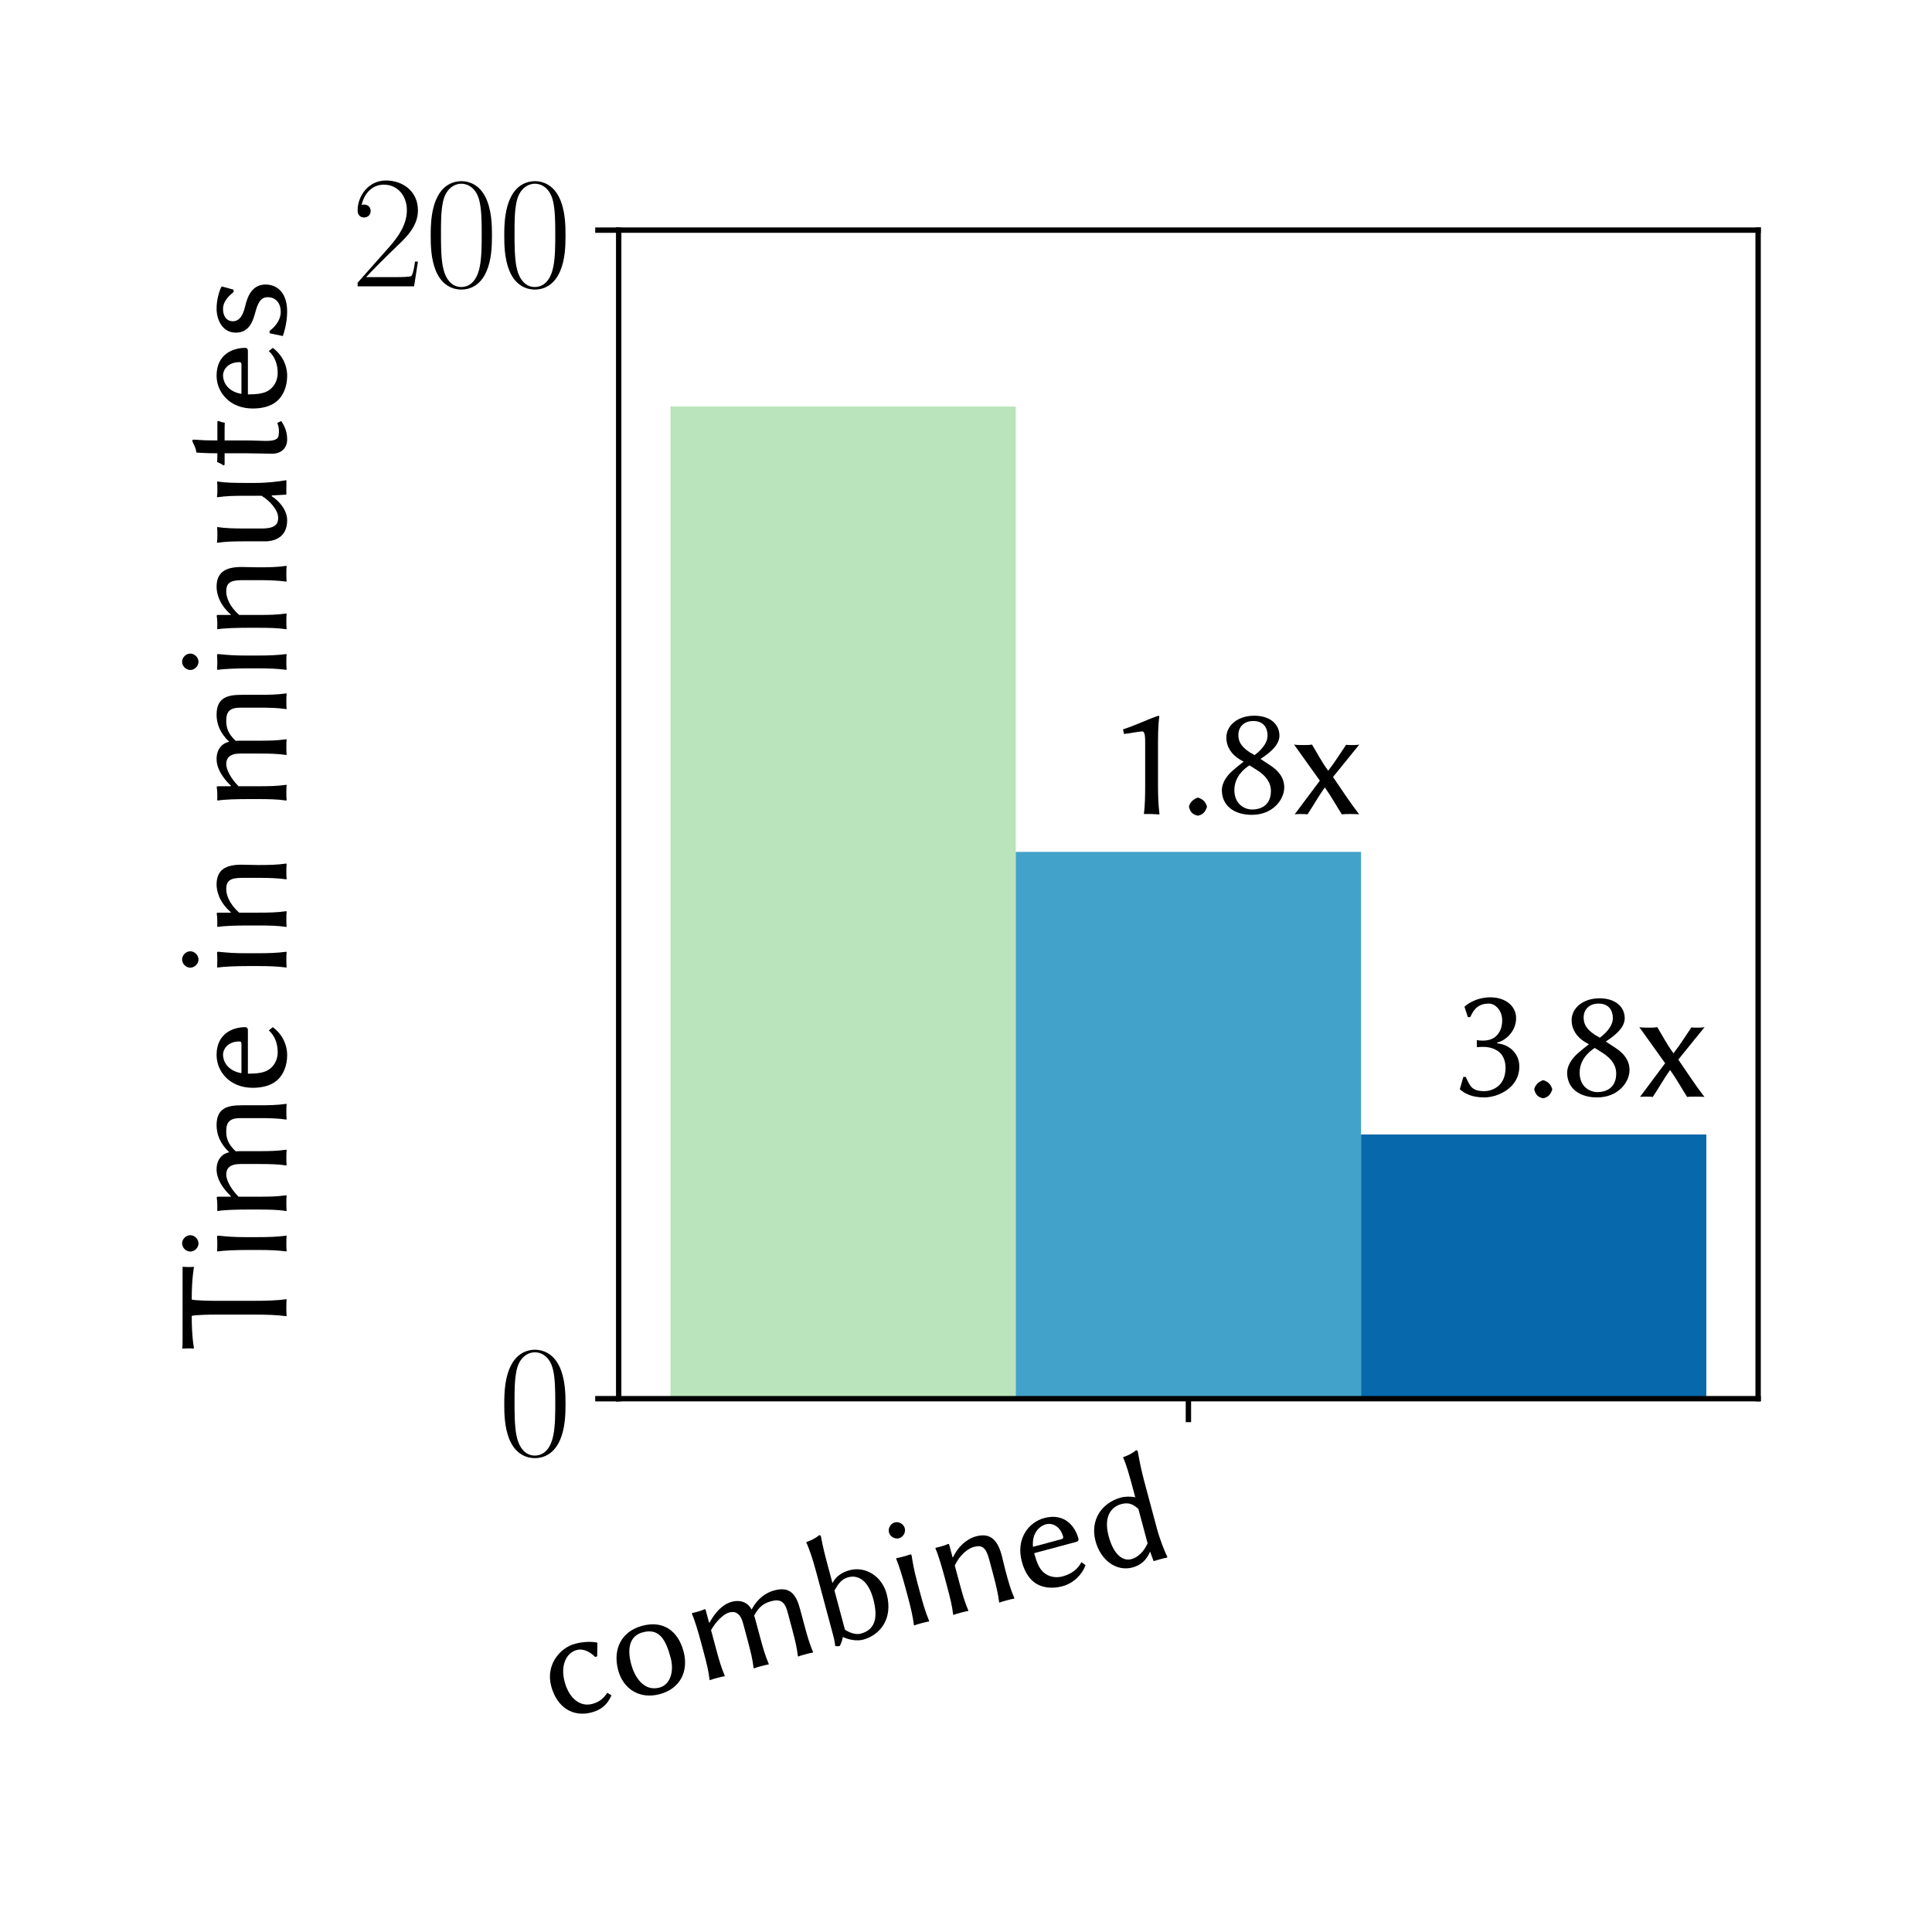
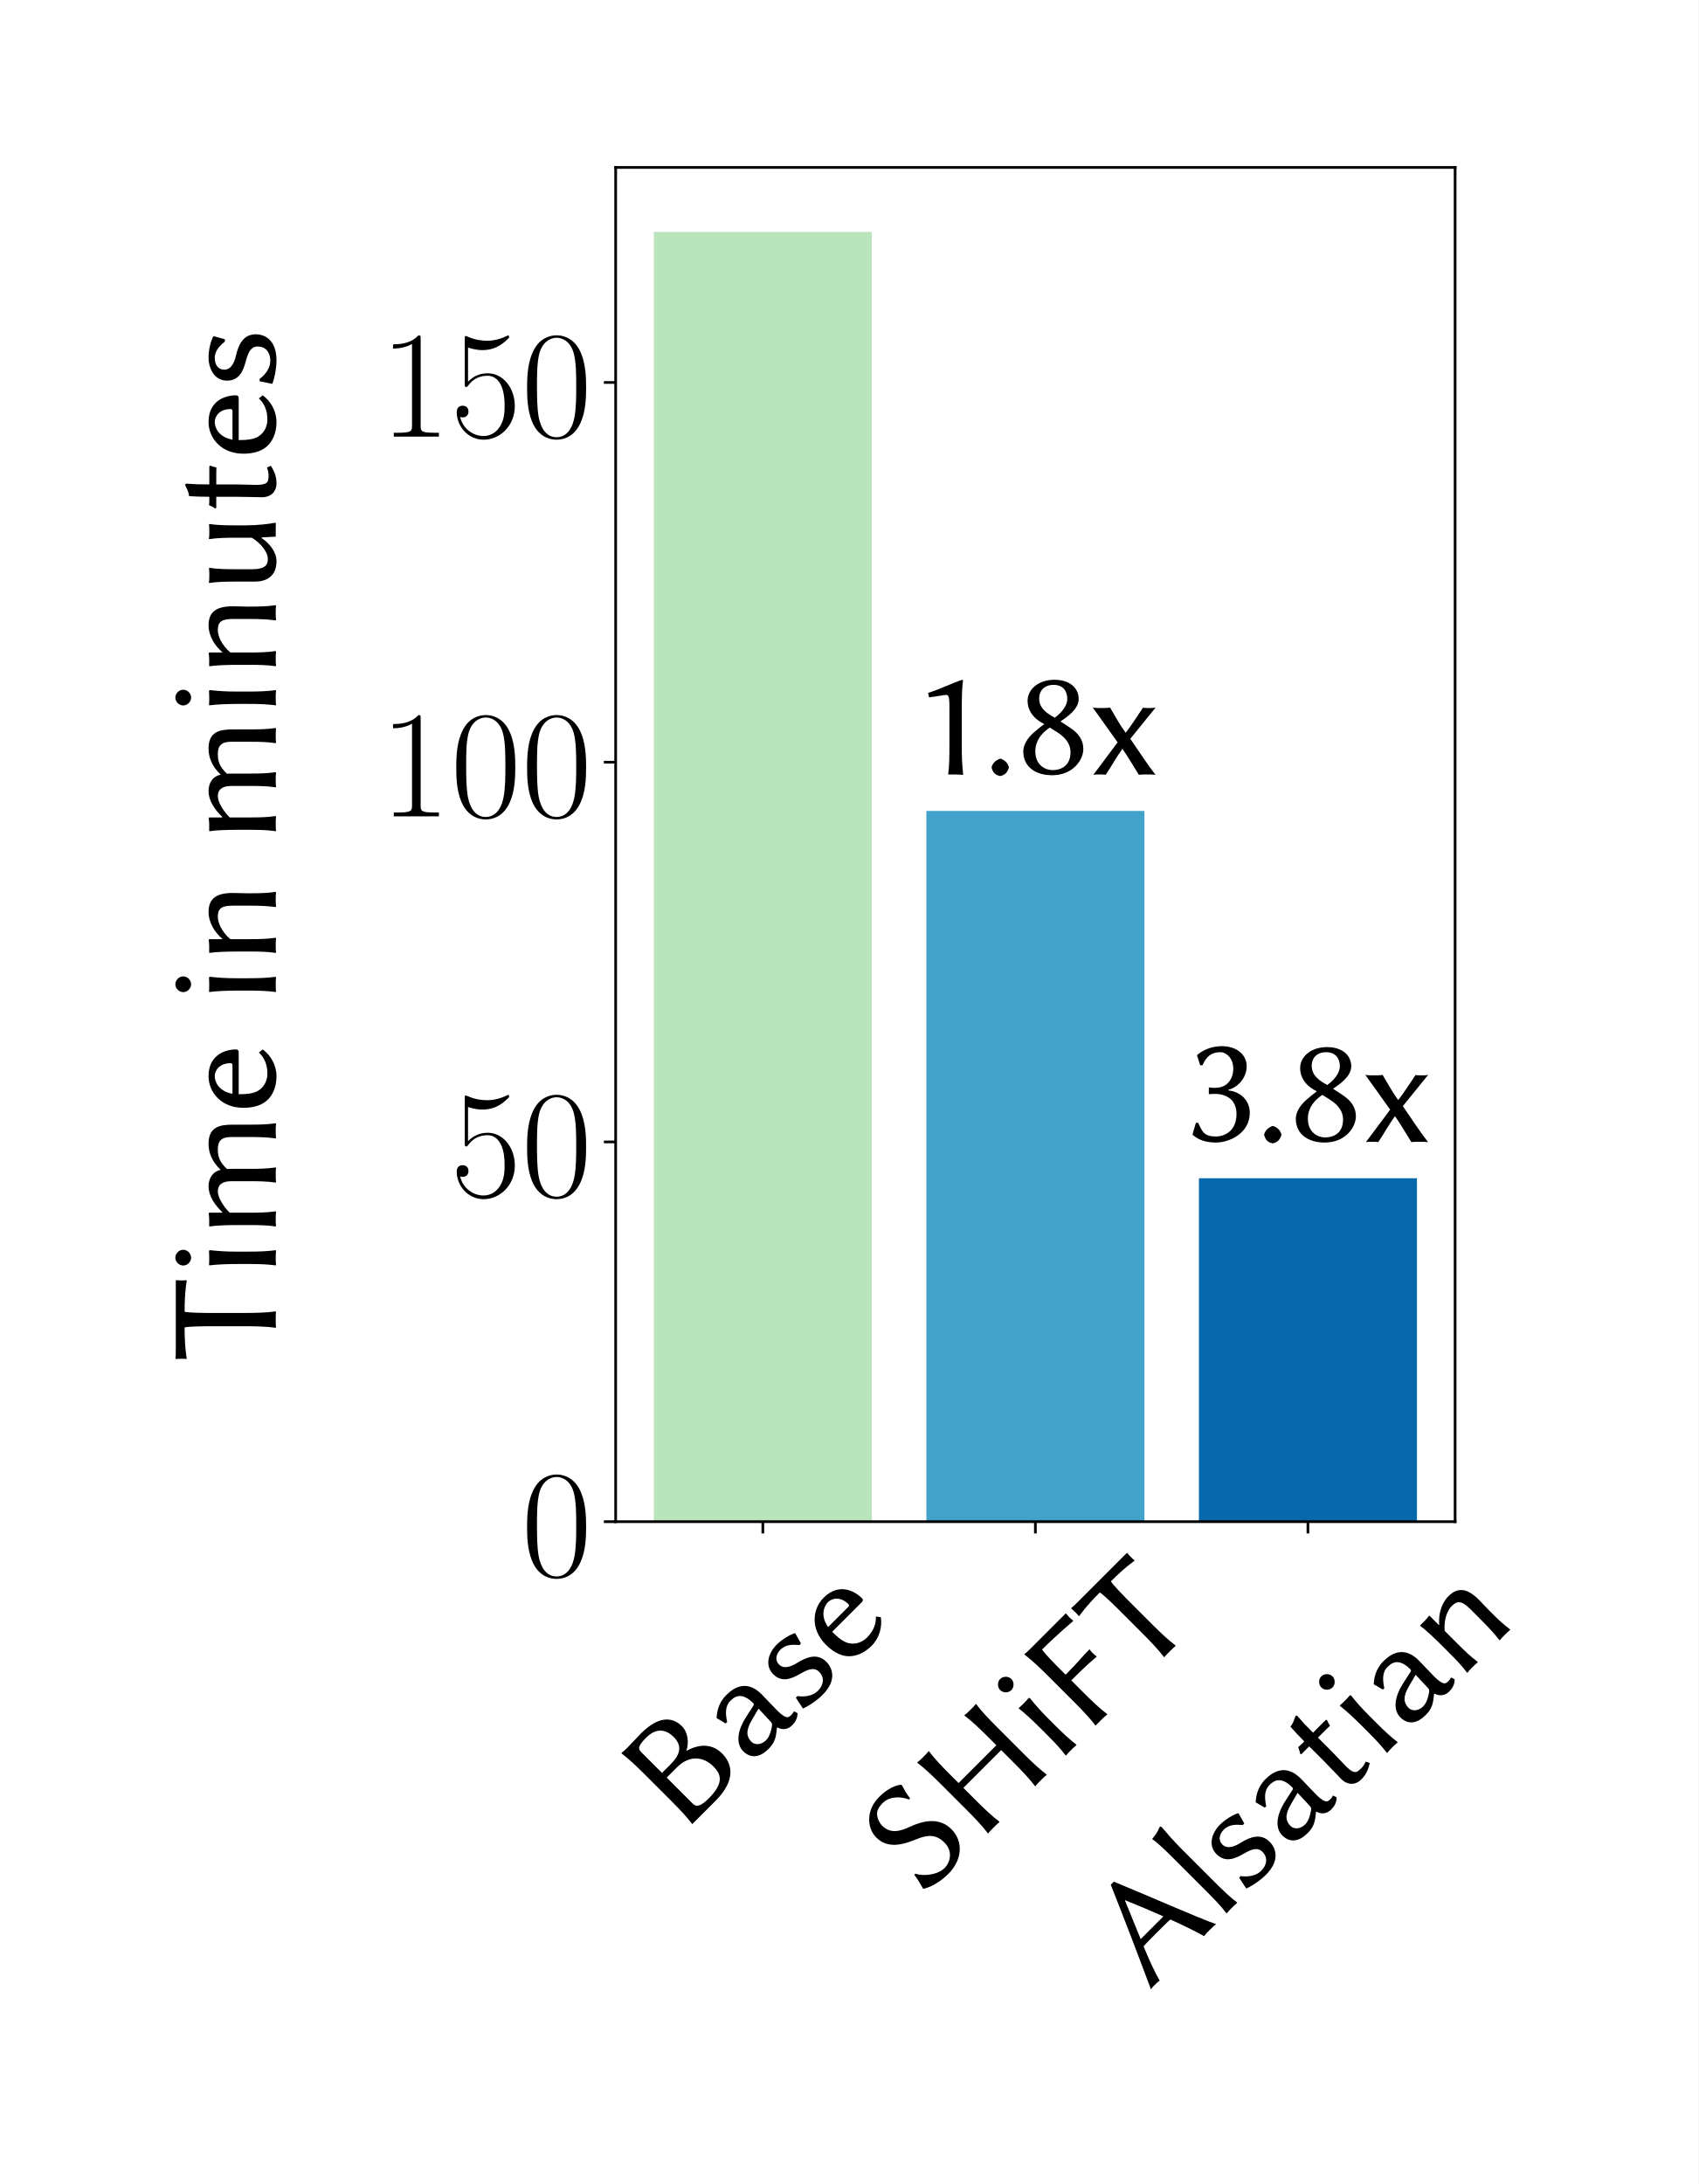
- <svg xmlns="http://www.w3.org/2000/svg" xmlns:xlink="http://www.w3.org/1999/xlink" width="288pt" height="288pt" viewBox="0 0 288 288" version="1.1">
+ <svg xmlns="http://www.w3.org/2000/svg" xmlns:xlink="http://www.w3.org/1999/xlink" width="504pt" height="648pt" viewBox="0 0 504 648" version="1.1">
  <defs>
    <style type="text/css">*{stroke-linejoin: round; stroke-linecap: butt}</style>
  </defs>
  <g id="figure_1">
    <g id="patch_1">
-       <path d="M 0 288  L 288 288  L 288 0  L 0 0  z " style="fill: #ffffff" />
+       <path d="M 0 648  L 504 648  L 504 0  L 0 0  z " style="fill: #ffffff" />
    </g>
    <g id="axes_1">
      <g id="patch_2">
-         <path d="M 92.227 208.5  L 262.08 208.5  L 262.08 34.304  L 92.227 34.304  z " style="fill: #ffffff" />
+         <path d="M 182.685 451.483  L 431.774 451.483  L 431.774 49.68  L 182.685 49.68  z " style="fill: #ffffff" />
      </g>
      <g id="patch_3">
-         <path d="M 99.948 208.5  L 151.418 208.5  L 151.418 60.59  L 99.948 60.59  z " clip-path="url(#pb427ff496a)" style="fill: #bae4bc" />
+         <path d="M 194.007 451.483  L 258.706 451.483  L 258.706 68.813  L 194.007 68.813  z " clip-path="url(#pe58b7d93e5)" style="fill: #bae4bc" />
      </g>
      <g id="patch_4">
-         <path d="M 151.418 208.5  L 202.889 208.5  L 202.889 126.989  L 151.418 126.989  z " clip-path="url(#pb427ff496a)" style="fill: #43a2ca" />
+         <path d="M 274.88 451.483  L 339.579 451.483  L 339.579 240.6  L 274.88 240.6  z " clip-path="url(#pe58b7d93e5)" style="fill: #43a2ca" />
      </g>
      <g id="patch_5">
-         <path d="M 202.889 208.5  L 254.359 208.5  L 254.359 169.114  L 202.889 169.114  z " clip-path="url(#pb427ff496a)" style="fill: #0868ac" />
+         <path d="M 355.753 451.483  L 420.452 451.483  L 420.452 349.584  L 355.753 349.584  z " clip-path="url(#pe58b7d93e5)" style="fill: #0868ac" />
      </g>
      <g id="matplotlib.axis_1">
        <g id="xtick_1">
          <g id="line2d_1">
            <defs>
-               <path id="me76cf6a8a3" d="M 0 0  L 0 3.5  " style="stroke: #000000; stroke-width: 0.8" />
+               <path id="mbf505b1ede" d="M 0 0  L 0 3.5  " style="stroke: #000000; stroke-width: 0.8" />
            </defs>
            <g>
-               <use xlink:href="#me76cf6a8a3" x="177.154" y="208.5" style="stroke: #000000; stroke-width: 0.8" />
+               <use xlink:href="#mbf505b1ede" x="226.357" y="451.483" style="stroke: #000000; stroke-width: 0.8" />
            </g>
          </g>
          <g id="text_1">
-             <g transform="translate(82.64091 256.6294) rotate(-15) scale(0.24 -0.24)">
-               <defs>
-                 <path id="LinBiolinumT-63" d="M 1600 2527  C 1850 2527 2074 2352 2240 2066  L 2323 2073  L 2470 2585  L 2458 2604  C 2259 2707 1926 2784 1606 2784  C 941 2784 243 2250 243 1398  C 243 526 749 -32 1530 -32  C 1914 -32 2214 95 2470 420  L 2349 551  L 2323 551  C 2080 339 1875 289 1638 289  C 1171 289 806 700 806 1429  C 806 2116 1178 2527 1600 2527  z " transform="scale(0.015625)" />
-                 <path id="LinBiolinumT-6f" d="M 243 1316  C 243 563 749 -32 1600 -32  C 2445 -32 2957 551 2957 1373  C 2957 2226 2490 2784 1626 2784  C 787 2784 243 2207 243 1316  z M 1581 2527  C 2259 2527 2394 2015 2394 1260  C 2394 668 2086 224 1658 224  C 979 224 806 942 806 1423  C 806 1966 979 2527 1581 2527  z " transform="scale(0.015625)" />
-                 <path id="LinBiolinumT-6d" d="M 1037 2231  L 1037 2717  C 1037 2765 1030 2778 998 2778  C 858 2752 627 2752 480 2759  L 467 2739  C 512 2466 525 1981 525 1503  L 525 1152  C 525 675 518 350 467 6  L 480 -13  C 557 0 704 0 781 0  C 858 0 1005 0 1082 -13  L 1094 6  C 1043 366 1037 662 1037 1142  L 1037 1907  C 1338 2209 1696 2399 1920 2399  C 2163 2399 2342 2260 2342 1837  L 2342 1142  C 2342 668 2336 347 2285 6  L 2298 -13  C 2374 0 2522 0 2598 0  C 2675 0 2822 0 2899 -13  L 2912 6  C 2861 366 2854 662 2854 1142  L 2854 1780  C 2854 1868 2854 1944 2848 2020  C 3155 2355 3411 2399 3661 2399  C 4006 2399 4173 2260 4173 1837  L 4173 1142  C 4173 668 4166 347 4115 6  L 4128 -13  C 4205 0 4352 0 4429 0  C 4506 0 4653 0 4730 -13  L 4742 6  C 4691 367 4685 664 4685 1144  L 4685 1778  C 4685 2341 4582 2784 3891 2784  C 3546 2784 3174 2662 2810 2279  C 2752 2586 2490 2784 2131 2784  C 1734 2784 1357 2529 1056 2210  L 1037 2231  z " transform="scale(0.015625)" />
-                 <path id="LinBiolinumT-62" d="M 1037 542  L 1037 2159  C 1286 2408 1446 2527 1709 2527  C 2099 2527 2445 2215 2445 1435  C 2445 661 2208 224 1600 224  C 1402 224 1165 386 1037 542  z M 1037 3176  C 1037 3650 1043 3989 1075 4381  C 1075 4425 1056 4445 1018 4445  C 858 4381 723 4336 461 4316  L 448 4297  C 499 4025 525 3558 525 3077  L 525 493  C 525 247 518 158 493 19  C 531 -19 608 -32 672 -32  C 742 45 819 153 883 280  C 1069 121 1363 -32 1638 -32  C 2291 -32 3014 420 3014 1486  C 3014 2250 2458 2784 1837 2784  C 1530 2784 1254 2701 1037 2465  L 1037 3176  z " transform="scale(0.015625)" />
+             <g transform="translate(202.3645 544.2679) rotate(-45) scale(0.46 -0.46)">
+               <defs>
+                 <path id="LinBiolinumT-42" d="M 1216 3590  C 1216 3801 1280 3884 1798 3884  C 2157 3884 2611 3743 2611 3091  C 2611 2548 2246 2387 1715 2387  L 1216 2387  L 1216 3590  z M 1216 2112  L 1811 2112  C 2560 2112 2912 1644 2912 1069  C 2912 628 2758 270 1837 270  C 1389 270 1216 366 1216 576  L 1216 2112  z M 941 4141  C 723 4141 614 4160 614 4160  L 602 4141  C 653 3775 666 3338 666 2857  L 666 1284  C 666 803 653 346 602 0  L 608 0  C 608 0 717 0 941 0  C 1338 0 1389 0 1958 0  C 3232 0 3546 645 3546 1193  C 3546 1806 3130 2158 2573 2317  C 2899 2477 3168 2816 3168 3168  C 3168 3597 2944 4160 1754 4160  C 1530 4160 1261 4141 941 4141  z " transform="scale(0.015625)" />
+                 <path id="LinBiolinumT-61" d="M 1984 1442  L 1958 700  C 1958 619 1920 576 1869 538  C 1690 407 1472 295 1280 295  C 992 295 806 482 806 675  C 806 956 941 1168 1440 1299  L 1984 1442  z M 1984 339  C 2061 90 2246 -32 2483 -32  C 2643 -32 2842 6 2995 167  L 2944 326  C 2874 301 2822 295 2771 295  C 2707 295 2624 301 2586 339  C 2522 395 2477 551 2477 826  C 2477 1008 2496 1702 2496 1771  C 2496 2614 1926 2784 1440 2784  C 954 2784 659 2547 499 2414  L 480 2389  L 589 1971  L 672 1965  C 851 2245 1069 2495 1376 2495  C 1606 2495 1990 2464 1990 1760  C 1990 1716 1965 1692 1946 1685  L 1350 1554  C 698 1409 288 1071 288 645  C 288 181 614 -32 1088 -32  C 1440 -32 1619 51 1958 339  L 1984 339  z " transform="scale(0.015625)" />
+                 <path id="LinBiolinumT-73" d="M 320 668  L 211 141  C 576 13 934 -32 1178 -32  C 2061 -32 2266 481 2266 826  C 2266 1338 1850 1539 1395 1645  C 1152 1701 800 1820 800 2133  C 800 2389 1011 2527 1286 2527  C 1619 2527 1824 2271 1971 2103  L 2061 2109  L 2189 2572  L 2176 2591  C 1990 2687 1638 2784 1312 2784  C 838 2784 346 2539 346 2020  C 346 1520 730 1357 1114 1250  C 1485 1151 1760 1050 1760 744  C 1760 412 1510 224 1171 224  C 864 224 595 428 416 668  L 320 668  z " transform="scale(0.015625)" />
+                 <path id="LinBiolinumT-65" d="M 800 1792  C 909 2399 1331 2527 1530 2527  C 1786 2527 2067 2311 2067 1874  C 2067 1821 2042 1792 1978 1792  L 800 1792  z M 2509 700  C 2285 456 1984 346 1632 346  C 1414 346 1114 431 934 715  C 819 895 781 1160 781 1535  L 2522 1535  C 2592 1535 2637 1572 2637 1638  C 2637 2147 2374 2784 1530 2784  C 870 2784 218 2263 218 1341  C 218 984 294 633 506 382  C 723 124 1094 -32 1523 -32  C 1984 -32 2394 205 2637 540  L 2509 700  z " transform="scale(0.015625)" />
+               </defs>
+               <use xlink:href="#LinBiolinumT-42" transform="scale(0.996264)" />
+               <use xlink:href="#LinBiolinumT-61" transform="translate(61.36987 0) scale(0.996264)" />
+               <use xlink:href="#LinBiolinumT-73" transform="translate(109.2902 0) scale(0.996264)" />
+               <use xlink:href="#LinBiolinumT-65" transform="translate(148.7422 0) scale(0.996264)" />
+             </g>
+           </g>
+         </g>
+         <g id="xtick_2">
+           <g id="line2d_2">
+             <g>
+               <use xlink:href="#mbf505b1ede" x="307.229" y="451.483" style="stroke: #000000; stroke-width: 0.8" />
+             </g>
+           </g>
+           <g id="text_2">
+             <g transform="translate(273.6778 563.387) rotate(-45) scale(0.46 -0.46)">
+               <defs>
+                 <path id="LinBiolinumT-53" d="M 1549 250  C 1190 250 730 564 531 942  L 467 935  C 442 704 371 468 320 276  L 333 256  C 333 256 749 -32 1498 -32  C 2285 -32 2893 449 2893 1192  C 2893 1936 2266 2282 1747 2475  C 1421 2596 966 2782 966 3314  C 966 3545 1094 3801 1261 3891  C 1370 3949 1504 3968 1651 3968  C 2003 3968 2349 3692 2522 3295  L 2586 3301  C 2611 3532 2675 3750 2733 3942  L 2720 3962  C 2720 3962 2451 4250 1702 4250  C 1530 4250 1338 4218 1152 4141  C 774 3981 448 3609 448 3142  C 448 2468 1018 2154 1549 1929  C 1965 1756 2298 1545 2298 1000  C 2298 519 1926 250 1549 250  z " transform="scale(0.015625)" />
+                 <path id="LinBiolinumT-48" d="M 3430 2844  L 3430 2330  L 1216 2330  L 1216 2844  C 1216 3325 1229 3788 1280 4128  L 1274 4141  C 1197 4128 1018 4128 941 4128  C 864 4128 691 4128 614 4147  L 602 4128  C 653 3763 666 3329 666 2850  L 666 1284  C 666 805 653 351 602 6  L 608 -13  C 685 0 864 0 941 0  C 1018 0 1190 0 1267 -13  L 1280 6  C 1229 369 1216 801 1216 1278  L 1216 2048  L 3430 2048  L 3430 1278  C 3430 801 3418 349 3366 6  L 3373 -13  C 3450 0 3629 0 3706 0  C 3782 0 3955 0 4032 -13  L 4045 6  C 3994 371 3981 805 3981 1284  L 3981 2850  C 3981 3329 3994 3789 4045 4128  L 4038 4141  C 3962 4128 3782 4128 3706 4128  C 3629 4128 3456 4128 3379 4147  L 3366 4128  C 3418 3762 3430 3325 3430 2844  z " transform="scale(0.015625)" />
                <path id="LinBiolinumT-69" d="M 512 3833  C 512 3660 666 3506 838 3506  C 1011 3506 1165 3660 1165 3833  C 1165 4006 1011 4160 838 4160  C 666 4160 512 4006 512 3833  z M 576 1506  L 576 1155  C 576 676 563 351 518 6  L 531 -13  C 608 0 755 0 832 0  C 909 0 1056 0 1133 -13  L 1146 6  C 1101 370 1088 670 1088 1155  L 1088 1609  C 1088 2088 1107 2318 1146 2707  C 1146 2759 1139 2765 1088 2765  C 941 2752 666 2752 531 2765  L 518 2745  C 557 2471 576 1985 576 1506  z " transform="scale(0.015625)" />
+                 <path id="LinBiolinumT-46" d="M 2605 4160  L 941 4160  C 723 4160 614 4179 614 4179  L 602 4160  C 653 3792 666 3354 666 2870  L 666 1290  C 666 806 653 348 602 0  L 608 0  C 608 0 717 0 941 0  C 1158 0 1267 -19 1267 -19  L 1280 0  C 1229 366 1216 802 1216 1284  L 1216 2034  C 1523 2034 2202 2034 2643 1983  L 2662 2002  C 2650 2060 2643 2150 2643 2207  C 2643 2265 2650 2355 2662 2413  L 2643 2413  C 2266 2413 1971 2368 1216 2368  L 1216 2869  C 1216 2978 1222 3641 1267 3795  C 2125 3795 3008 3718 3008 3718  L 3021 3743  C 3014 3795 3008 3879 3008 3938  C 3008 3990 3014 4068 3021 4160  L 3008 4160  C 2906 4160 2758 4160 2605 4160  z " transform="scale(0.015625)" />
+                 <path id="LinBiolinumT-54" d="M 1453 2854  L 1453 1286  C 1453 806 1440 351 1389 6  L 1402 -13  C 1478 0 1651 0 1728 0  C 1805 0 1978 0 2054 -13  L 2067 6  C 2016 371 2003 806 2003 1286  L 2003 2854  C 2003 2963 2010 3622 2054 3776  C 2912 3776 3347 3686 3347 3686  L 3360 3712  C 3347 3809 3347 3958 3360 4141  L 3347 4141  C 3245 4141 3098 4141 2963 4141  L 493 4141  C 358 4141 211 4141 109 4154  L 96 4135  C 109 3955 109 3808 96 3712  L 109 3686  C 109 3686 544 3776 1402 3776  C 1446 3622 1453 2963 1453 2854  z " transform="scale(0.015625)" />
+               </defs>
+               <use xlink:href="#LinBiolinumT-53" transform="scale(0.996264)" />
+               <use xlink:href="#LinBiolinumT-48" transform="translate(50.4109 0) scale(0.996264)" />
+               <use xlink:href="#LinBiolinumT-69" transform="translate(122.7396 0) scale(0.996264)" />
+               <use xlink:href="#LinBiolinumT-46" transform="translate(148.6425 0) scale(0.996264)" />
+               <use xlink:href="#LinBiolinumT-54" transform="translate(198.8542 0) scale(0.996264)" />
+             </g>
+           </g>
+         </g>
+         <g id="xtick_3">
+           <g id="line2d_3">
+             <g>
+               <use xlink:href="#mbf505b1ede" x="388.102" y="451.483" style="stroke: #000000; stroke-width: 0.8" />
+             </g>
+           </g>
+           <g id="text_3">
+             <g transform="translate(340.908 590.6723) rotate(-45) scale(0.46 -0.46)">
+               <defs>
+                 <path id="LinBiolinumT-41" d="M 2605 1754  C 2394 1754 2131 1754 1939 1754  C 1754 1754 1414 1754 1274 1754  L 1946 3349  L 1958 3349  C 2221 2733 2432 2202 2605 1754  z M 1146 1459  C 1306 1472 1754 1472 1971 1472  C 2214 1472 2566 1472 2720 1459  C 3034 621 3181 122 3219 -19  C 3328 0 3430 0 3539 0  C 3648 0 3814 0 3923 -19  C 3603 630 2758 2819 2170 4224  L 1990 4224  C 1376 2799 749 1399 102 -19  C 179 0 256 0 326 0  C 397 0 538 0 614 -19  C 717 371 915 902 1146 1459  z " transform="scale(0.015625)" />
+                 <path id="LinBiolinumT-6c" d="M 576 1289  C 576 814 570 352 518 6  L 531 -13  C 608 0 755 0 832 0  C 909 0 1056 0 1133 -13  L 1146 6  C 1094 372 1088 808 1088 1289  L 1088 3213  C 1088 3694 1114 4015 1146 4419  C 1146 4463 1126 4483 1088 4483  C 928 4419 794 4374 531 4354  L 518 4335  C 570 4059 576 3585 576 3097  L 576 1289  z " transform="scale(0.015625)" />
+                 <path id="LinBiolinumT-74" d="M 608 2752  C 480 2752 339 2752 262 2765  C 218 2663 186 2599 122 2502  L 154 2464  C 262 2464 461 2464 608 2464  L 608 1599  C 608 1219 589 764 589 575  C 589 164 858 -32 1152 -32  C 1421 -32 1626 31 1894 203  L 1818 361  C 1619 285 1472 285 1312 310  C 1158 335 1101 487 1101 828  C 1101 1018 1120 1289 1120 1668  L 1120 2464  L 1363 2464  C 1517 2464 1741 2464 1824 2458  C 1843 2561 1862 2624 1901 2720  L 1869 2752  C 1754 2752 1568 2752 1421 2752  L 1120 2752  C 1120 3233 1126 3317 1152 3689  C 1152 3734 1133 3753 1094 3753  C 934 3689 858 3618 646 3593  L 634 3573  C 621 3349 608 3124 608 2752  z " transform="scale(0.015625)" />
                <path id="LinBiolinumT-6e" d="M 2944 1144  C 2944 1348 2957 1581 2957 1784  C 2957 2442 2739 2784 2163 2784  C 1920 2784 1466 2688 1056 2210  L 1043 2231  L 1043 2717  C 1043 2765 1037 2778 1005 2778  C 864 2752 634 2752 486 2759  L 474 2739  C 518 2466 531 1981 531 1503  L 531 1152  C 531 675 525 350 474 6  L 486 -13  C 563 0 710 0 787 0  C 864 0 1011 0 1088 -13  L 1101 6  C 1050 366 1043 662 1043 1142  L 1043 1881  C 1370 2260 1741 2399 1971 2399  C 2298 2399 2432 2273 2432 1761  L 2432 1142  C 2432 668 2419 347 2374 6  L 2387 -13  C 2464 0 2611 0 2688 0  C 2765 0 2912 0 2989 -13  L 3002 6  C 2950 367 2944 664 2944 1144  z " transform="scale(0.015625)" />
-                 <path id="LinBiolinumT-65" d="M 800 1792  C 909 2399 1331 2527 1530 2527  C 1786 2527 2067 2311 2067 1874  C 2067 1821 2042 1792 1978 1792  L 800 1792  z M 2509 700  C 2285 456 1984 346 1632 346  C 1414 346 1114 431 934 715  C 819 895 781 1160 781 1535  L 2522 1535  C 2592 1535 2637 1572 2637 1638  C 2637 2147 2374 2784 1530 2784  C 870 2784 218 2263 218 1341  C 218 984 294 633 506 382  C 723 124 1094 -32 1523 -32  C 1984 -32 2394 205 2637 540  L 2509 700  z " transform="scale(0.015625)" />
-                 <path id="LinBiolinumT-64" d="M 2310 744  C 2080 457 1786 301 1523 301  C 1178 301 883 638 883 1417  C 883 2352 1395 2527 1702 2527  C 2003 2527 2157 2402 2310 2165  L 2310 744  z M 2310 384  L 2323 384  L 2355 12  C 2355 -1 2374 -7 2413 -7  C 2496 0 2541 0 2637 0  C 2714 0 2835 0 2918 -7  L 2931 12  C 2880 285 2822 754 2822 1230  L 2822 3187  C 2822 3656 2848 3986 2880 4381  C 2880 4425 2861 4445 2822 4445  C 2662 4381 2528 4336 2266 4316  L 2253 4297  C 2304 4021 2310 3547 2310 3060  L 2310 2643  C 2163 2726 1901 2784 1773 2784  C 941 2784 326 2219 326 1366  C 326 595 794 -32 1485 -32  C 1792 -32 2080 89 2310 384  z " transform="scale(0.015625)" />
-               </defs>
-               <use xlink:href="#LinBiolinumT-63" transform="scale(0.996264)" />
-               <use xlink:href="#LinBiolinumT-6f" transform="translate(42.73971 0) scale(0.996264)" />
-               <use xlink:href="#LinBiolinumT-6d" transform="translate(92.5529 0) scale(0.996264)" />
-               <use xlink:href="#LinBiolinumT-62" transform="translate(172.9514 0) scale(0.996264)" />
-               <use xlink:href="#LinBiolinumT-69" transform="translate(223.1631 0) scale(0.996264)" />
-               <use xlink:href="#LinBiolinumT-6e" transform="translate(249.066 0) scale(0.996264)" />
-               <use xlink:href="#LinBiolinumT-65" transform="translate(302.7646 0) scale(0.996264)" />
-               <use xlink:href="#LinBiolinumT-64" transform="translate(348.5927 0) scale(0.996264)" />
+               </defs>
+               <use xlink:href="#LinBiolinumT-41" transform="scale(0.996264)" />
+               <use xlink:href="#LinBiolinumT-6c" transform="translate(62.66497 0) scale(0.996264)" />
+               <use xlink:href="#LinBiolinumT-73" transform="translate(87.7708 0) scale(0.996264)" />
+               <use xlink:href="#LinBiolinumT-61" transform="translate(127.2228 0) scale(0.996264)" />
+               <use xlink:href="#LinBiolinumT-74" transform="translate(175.1431 0) scale(0.996264)" />
+               <use xlink:href="#LinBiolinumT-69" transform="translate(209.0161 0) scale(0.996264)" />
+               <use xlink:href="#LinBiolinumT-61" transform="translate(234.919 0) scale(0.996264)" />
+               <use xlink:href="#LinBiolinumT-6e" transform="translate(282.8393 0) scale(0.996264)" />
            </g>
          </g>
        </g>
      </g>
      <g id="matplotlib.axis_2">
        <g id="ytick_1">
-           <g id="line2d_2">
+           <g id="line2d_4">
            <defs>
-               <path id="mbbeb2d1de1" d="M 0 0  L -3.5 0  " style="stroke: #000000; stroke-width: 0.8" />
+               <path id="m354ac318a2" d="M 0 0  L -3.5 0  " style="stroke: #000000; stroke-width: 0.8" />
            </defs>
            <g>
-               <use xlink:href="#mbbeb2d1de1" x="92.227" y="208.5" style="stroke: #000000; stroke-width: 0.8" />
-             </g>
-           </g>
-           <g id="text_2">
-             <g transform="translate(74.26139 216.8839) scale(0.24 -0.24)">
+               <use xlink:href="#m354ac318a2" x="182.685" y="451.483" style="stroke: #000000; stroke-width: 0.8" />
+             </g>
+           </g>
+           <g id="text_4">
+             <g transform="translate(154.6677 467.5512) scale(0.46 -0.46)">
              <defs>
                <path id="CMR17-30" d="M 2688 2025  C 2688 2416 2682 3080 2413 3591  C 2176 4039 1798 4198 1466 4198  C 1158 4198 768 4058 525 3597  C 269 3118 243 2524 243 2025  C 243 1661 250 1106 448 619  C 723 -39 1216 -128 1466 -128  C 1760 -128 2208 -7 2470 600  C 2662 1042 2688 1559 2688 2025  z M 1466 -26  C 1056 -26 813 325 723 812  C 653 1188 653 1738 653 2096  C 653 2588 653 2997 736 3387  C 858 3929 1216 4096 1466 4096  C 1728 4096 2067 3923 2189 3400  C 2272 3036 2278 2607 2278 2096  C 2278 1680 2278 1169 2202 792  C 2067 95 1690 -26 1466 -26  z " transform="scale(0.015625)" />
              </defs>
              <use xlink:href="#CMR17-30" transform="scale(0.996264)" />
            </g>
          </g>
        </g>
        <g id="ytick_2">
-           <g id="line2d_3">
-             <g>
-               <use xlink:href="#mbbeb2d1de1" x="92.227" y="34.304" style="stroke: #000000; stroke-width: 0.8" />
-             </g>
-           </g>
-           <g id="text_3">
-             <g transform="translate(52.32997 42.68713) scale(0.24 -0.24)">
-               <defs>
-                 <path id="CMR17-32" d="M 2669 989  L 2554 989  C 2490 536 2438 459 2413 420  C 2381 369 1920 369 1830 369  L 602 369  C 832 619 1280 1072 1824 1597  C 2214 1967 2669 2402 2669 3035  C 2669 3790 2067 4224 1395 4224  C 691 4224 262 3604 262 3030  C 262 2780 448 2748 525 2748  C 589 2748 781 2787 781 3010  C 781 3207 614 3264 525 3264  C 486 3264 448 3258 422 3245  C 544 3790 915 4058 1306 4058  C 1862 4058 2227 3617 2227 3035  C 2227 2479 1901 2000 1536 1584  L 262 146  L 262 0  L 2515 0  L 2669 989  z " transform="scale(0.015625)" />
-               </defs>
-               <use xlink:href="#CMR17-32" transform="scale(0.996264)" />
+           <g id="line2d_5">
+             <g>
+               <use xlink:href="#m354ac318a2" x="182.685" y="338.814" style="stroke: #000000; stroke-width: 0.8" />
+             </g>
+           </g>
+           <g id="text_5">
+             <g transform="translate(133.65 354.8823) scale(0.46 -0.46)">
+               <defs>
+                 <path id="CMR17-35" d="M 730 3692  C 794 3666 1056 3584 1325 3584  C 1920 3584 2246 3911 2432 4100  C 2432 4157 2432 4192 2394 4192  C 2387 4192 2374 4192 2323 4163  C 2099 4058 1837 3973 1517 3973  C 1325 3973 1037 3999 723 4139  C 653 4171 640 4171 634 4171  C 602 4171 595 4164 595 4037  L 595 2203  C 595 2089 595 2057 659 2057  C 691 2057 704 2070 736 2114  C 941 2401 1222 2522 1542 2522  C 1766 2522 2246 2382 2246 1289  C 2246 1085 2246 715 2054 421  C 1894 159 1645 25 1370 25  C 947 25 518 320 403 814  C 429 807 480 795 506 795  C 589 795 749 840 749 1038  C 749 1210 627 1280 506 1280  C 358 1280 262 1190 262 1011  C 262 454 704 -128 1382 -128  C 2042 -128 2669 440 2669 1264  C 2669 2030 2170 2624 1549 2624  C 1222 2624 947 2503 730 2274  L 730 3692  z " transform="scale(0.015625)" />
+               </defs>
+               <use xlink:href="#CMR17-35" transform="scale(0.996264)" />
+               <use xlink:href="#CMR17-30" transform="translate(45.69048 0) scale(0.996264)" />
+             </g>
+           </g>
+         </g>
+         <g id="ytick_3">
+           <g id="line2d_6">
+             <g>
+               <use xlink:href="#m354ac318a2" x="182.685" y="226.145" style="stroke: #000000; stroke-width: 0.8" />
+             </g>
+           </g>
+           <g id="text_6">
+             <g transform="translate(112.6324 242.2133) scale(0.46 -0.46)">
+               <defs>
+                 <path id="CMR17-31" d="M 1702 4058  C 1702 4192 1696 4192 1606 4192  C 1357 3916 979 3827 621 3827  C 602 3827 570 3827 563 3808  C 557 3795 557 3782 557 3648  C 755 3648 1088 3686 1344 3839  L 1344 461  C 1344 236 1331 160 781 160  L 589 160  L 589 0  C 896 0 1216 0 1523 0  C 1830 0 2150 0 2458 0  L 2458 160  L 2266 160  C 1715 160 1702 230 1702 458  L 1702 4058  z " transform="scale(0.015625)" />
+               </defs>
+               <use xlink:href="#CMR17-31" transform="scale(0.996264)" />
              <use xlink:href="#CMR17-30" transform="translate(45.69048 0) scale(0.996264)" />
              <use xlink:href="#CMR17-30" transform="translate(91.38095 0) scale(0.996264)" />
            </g>
          </g>
        </g>
-         <g id="text_4">
-           <g transform="translate(42.68713 201.394) rotate(-90) scale(0.24 -0.24)">
+         <g id="ytick_4">
+           <g id="line2d_7">
+             <g>
+               <use xlink:href="#m354ac318a2" x="182.685" y="113.476" style="stroke: #000000; stroke-width: 0.8" />
+             </g>
+           </g>
+           <g id="text_7">
+             <g transform="translate(112.6324 129.5444) scale(0.46 -0.46)">
+               <use xlink:href="#CMR17-31" transform="scale(0.996264)" />
+               <use xlink:href="#CMR17-35" transform="translate(45.69048 0) scale(0.996264)" />
+               <use xlink:href="#CMR17-30" transform="translate(91.38095 0) scale(0.996264)" />
+             </g>
+           </g>
+         </g>
+         <g id="text_8">
+           <g transform="translate(81.81698 403.8994) rotate(-90) scale(0.46 -0.46)">
            <defs>
-               <path id="LinBiolinumT-54" d="M 1453 2854  L 1453 1286  C 1453 806 1440 351 1389 6  L 1402 -13  C 1478 0 1651 0 1728 0  C 1805 0 1978 0 2054 -13  L 2067 6  C 2016 371 2003 806 2003 1286  L 2003 2854  C 2003 2963 2010 3622 2054 3776  C 2912 3776 3347 3686 3347 3686  L 3360 3712  C 3347 3809 3347 3958 3360 4141  L 3347 4141  C 3245 4141 3098 4141 2963 4141  L 493 4141  C 358 4141 211 4141 109 4154  L 96 4135  C 109 3955 109 3808 96 3712  L 109 3686  C 109 3686 544 3776 1402 3776  C 1446 3622 1453 2963 1453 2854  z " transform="scale(0.015625)" />
+               <path id="LinBiolinumT-6d" d="M 1037 2231  L 1037 2717  C 1037 2765 1030 2778 998 2778  C 858 2752 627 2752 480 2759  L 467 2739  C 512 2466 525 1981 525 1503  L 525 1152  C 525 675 518 350 467 6  L 480 -13  C 557 0 704 0 781 0  C 858 0 1005 0 1082 -13  L 1094 6  C 1043 366 1037 662 1037 1142  L 1037 1907  C 1338 2209 1696 2399 1920 2399  C 2163 2399 2342 2260 2342 1837  L 2342 1142  C 2342 668 2336 347 2285 6  L 2298 -13  C 2374 0 2522 0 2598 0  C 2675 0 2822 0 2899 -13  L 2912 6  C 2861 366 2854 662 2854 1142  L 2854 1780  C 2854 1868 2854 1944 2848 2020  C 3155 2355 3411 2399 3661 2399  C 4006 2399 4173 2260 4173 1837  L 4173 1142  C 4173 668 4166 347 4115 6  L 4128 -13  C 4205 0 4352 0 4429 0  C 4506 0 4653 0 4730 -13  L 4742 6  C 4691 367 4685 664 4685 1144  L 4685 1778  C 4685 2341 4582 2784 3891 2784  C 3546 2784 3174 2662 2810 2279  C 2752 2586 2490 2784 2131 2784  C 1734 2784 1357 2529 1056 2210  L 1037 2231  z " transform="scale(0.015625)" />
              <path id="LinBiolinumT-75" d="M 2336 590  L 2362 571  L 2394 0  C 2394 0 2400 0 2419 0  C 2502 0 2579 0 2675 0  C 2752 0 2874 0 2957 -4  L 2970 15  C 2918 290 2861 761 2861 1240  L 2861 1604  C 2861 2082 2867 2415 2918 2752  L 2906 2765  C 2829 2752 2682 2752 2605 2752  C 2528 2752 2381 2752 2304 2772  L 2291 2752  C 2342 2392 2349 2094 2349 1613  L 2349 992  C 2157 669 1786 327 1472 327  C 1254 327 1043 397 1043 986  L 1043 1613  C 1043 2088 1050 2417 1101 2752  L 1088 2765  C 1011 2752 864 2752 787 2752  C 710 2752 563 2752 486 2772  L 474 2752  C 525 2391 531 2092 531 1611  L 531 849  C 531 412 736 -32 1370 -32  C 1766 -32 2125 263 2336 590  z " transform="scale(0.015625)" />
-               <path id="LinBiolinumT-74" d="M 608 2752  C 480 2752 339 2752 262 2765  C 218 2663 186 2599 122 2502  L 154 2464  C 262 2464 461 2464 608 2464  L 608 1599  C 608 1219 589 764 589 575  C 589 164 858 -32 1152 -32  C 1421 -32 1626 31 1894 203  L 1818 361  C 1619 285 1472 285 1312 310  C 1158 335 1101 487 1101 828  C 1101 1018 1120 1289 1120 1668  L 1120 2464  L 1363 2464  C 1517 2464 1741 2464 1824 2458  C 1843 2561 1862 2624 1901 2720  L 1869 2752  C 1754 2752 1568 2752 1421 2752  L 1120 2752  C 1120 3233 1126 3317 1152 3689  C 1152 3734 1133 3753 1094 3753  C 934 3689 858 3618 646 3593  L 634 3573  C 621 3349 608 3124 608 2752  z " transform="scale(0.015625)" />
-               <path id="LinBiolinumT-73" d="M 320 668  L 211 141  C 576 13 934 -32 1178 -32  C 2061 -32 2266 481 2266 826  C 2266 1338 1850 1539 1395 1645  C 1152 1701 800 1820 800 2133  C 800 2389 1011 2527 1286 2527  C 1619 2527 1824 2271 1971 2103  L 2061 2109  L 2189 2572  L 2176 2591  C 1990 2687 1638 2784 1312 2784  C 838 2784 346 2539 346 2020  C 346 1520 730 1357 1114 1250  C 1485 1151 1760 1050 1760 744  C 1760 412 1510 224 1171 224  C 864 224 595 428 416 668  L 320 668  z " transform="scale(0.015625)" />
            </defs>
            <use xlink:href="#LinBiolinumT-54" transform="scale(0.996264)" />
            <use xlink:href="#LinBiolinumT-69" transform="translate(53.79824 0) scale(0.996264)" />
            <use xlink:href="#LinBiolinumT-6d" transform="translate(79.70112 0) scale(0.996264)" />
            <use xlink:href="#LinBiolinumT-65" transform="translate(160.0996 0) scale(0.996264)" />
            <use xlink:href="#LinBiolinumT-69" transform="translate(230.137 0) scale(0.996264)" />
            <use xlink:href="#LinBiolinumT-6e" transform="translate(256.0399 0) scale(0.996264)" />
            <use xlink:href="#LinBiolinumT-6d" transform="translate(334.6451 0) scale(0.996264)" />
            <use xlink:href="#LinBiolinumT-69" transform="translate(415.0436 0) scale(0.996264)" />
            <use xlink:href="#LinBiolinumT-6e" transform="translate(440.9465 0) scale(0.996264)" />
            <use xlink:href="#LinBiolinumT-75" transform="translate(494.645 0) scale(0.996264)" />
            <use xlink:href="#LinBiolinumT-74" transform="translate(548.1444 0) scale(0.996264)" />
            <use xlink:href="#LinBiolinumT-65" transform="translate(582.0174 0) scale(0.996264)" />
            <use xlink:href="#LinBiolinumT-73" transform="translate(627.1481 0) scale(0.996264)" />
          </g>
        </g>
      </g>
      <g id="patch_6">
-         <path d="M 92.227 208.5  L 92.227 34.304  " style="fill: none; stroke: #000000; stroke-width: 0.8; stroke-linejoin: miter; stroke-linecap: square" />
+         <path d="M 182.685 451.483  L 182.685 49.68  " style="fill: none; stroke: #000000; stroke-width: 0.8; stroke-linejoin: miter; stroke-linecap: square" />
      </g>
      <g id="patch_7">
-         <path d="M 262.08 208.5  L 262.08 34.304  " style="fill: none; stroke: #000000; stroke-width: 0.8; stroke-linejoin: miter; stroke-linecap: square" />
+         <path d="M 431.774 451.483  L 431.774 49.68  " style="fill: none; stroke: #000000; stroke-width: 0.8; stroke-linejoin: miter; stroke-linecap: square" />
      </g>
      <g id="patch_8">
-         <path d="M 92.227 208.5  L 262.08 208.5  " style="fill: none; stroke: #000000; stroke-width: 0.8; stroke-linejoin: miter; stroke-linecap: square" />
+         <path d="M 182.685 451.483  L 431.774 451.483  " style="fill: none; stroke: #000000; stroke-width: 0.8; stroke-linejoin: miter; stroke-linecap: square" />
      </g>
      <g id="patch_9">
-         <path d="M 92.227 34.304  L 262.08 34.304  " style="fill: none; stroke: #000000; stroke-width: 0.8; stroke-linejoin: miter; stroke-linecap: square" />
-       </g>
-       <g id="text_5">
-         <g transform="translate(164.8283 121.3463) scale(0.24 -0.24)">
+         <path d="M 182.685 49.68  L 431.774 49.68  " style="fill: none; stroke: #000000; stroke-width: 0.8; stroke-linejoin: miter; stroke-linecap: square" />
+       </g>
+       <g id="text_9">
+         <g transform="translate(270.4524 229.7842) scale(0.46 -0.46)">
          <defs>
            <path id="LinBiolinumT-31" d="M 2086 1214  L 2086 2845  C 2086 3539 2125 3796 2138 3886  C 2138 3918 2118 3918 2093 3918  C 1677 3784 1190 3534 691 3380  L 730 3194  C 1018 3226 1331 3296 1459 3296  C 1574 3296 1574 3040 1574 2808  L 1574 1214  C 1574 713 1568 367 1523 0  L 1530 0  C 1530 0 1709 0 1824 0  C 1952 0 2131 -19 2131 -19  L 2144 0  C 2099 386 2086 707 2086 1214  z " transform="scale(0.015625)" />
            <path id="LinBiolinumT-2e" d="M 346 282  C 403 71 493 -19 691 -64  L 717 -64  C 896 -19 998 77 1062 282  L 1062 308  C 1005 487 902 590 717 654  L 691 654  C 499 577 403 481 346 308  L 346 282  z " transform="scale(0.015625)" />
            <path id="LinBiolinumT-38" d="M 1504 3712  C 1920 3712 2074 3430 2074 3131  C 2074 2786 1734 2479 1555 2352  L 1357 2466  C 954 2728 909 2964 909 3162  C 909 3463 1120 3712 1504 3712  z M 2547 3125  C 2547 3584 2176 3923 1542 3923  C 890 3923 429 3540 429 3048  C 429 2690 627 2371 992 2160  L 1120 2090  C 960 1968 832 1866 672 1725  C 410 1495 250 1208 250 958  C 250 307 768 -32 1446 -32  C 2285 -32 2739 576 2739 1061  C 2739 1431 2534 1712 2182 1942  L 1792 2198  C 2080 2389 2547 2715 2547 3125  z M 1459 180  C 1165 180 749 384 749 959  C 749 1151 800 1579 1350 1943  L 1645 1758  C 2042 1509 2208 1228 2208 927  C 2208 307 1754 180 1459 180  z " transform="scale(0.015625)" />
            <path id="LinBiolinumT-78" d="M 1184 1332  L 179 -13  C 243 0 346 0 410 0  C 474 0 627 0 691 -13  C 934 351 1126 704 1382 1062  C 1638 704 1830 351 2061 -13  C 2157 0 2285 0 2387 0  C 2483 0 2656 0 2752 -13  C 2368 486 2054 979 1709 1478  L 2758 2772  C 2675 2752 2534 2752 2470 2752  C 2400 2752 2298 2752 2234 2765  C 1990 2409 1786 2072 1517 1728  C 1261 2074 1088 2414 870 2772  C 762 2752 634 2752 525 2752  C 422 2752 256 2752 154 2772  L 1184 1332  z " transform="scale(0.015625)" />
          </defs>
          <use xlink:href="#LinBiolinumT-31" transform="scale(0.996264)" />
          <use xlink:href="#LinBiolinumT-2e" transform="translate(46.32629 0) scale(0.996264)" />
          <use xlink:href="#LinBiolinumT-38" transform="translate(68.24411 0) scale(0.996264)" />
          <use xlink:href="#LinBiolinumT-78" transform="translate(114.5704 0) scale(0.996264)" />
        </g>
      </g>
-       <g id="text_6">
-         <g transform="translate(216.2988 163.4713) scale(0.24 -0.24)">
+       <g id="text_10">
+         <g transform="translate(351.3253 338.7687) scale(0.46 -0.46)">
          <defs>
            <path id="LinBiolinumT-33" d="M 1338 218  C 832 218 762 411 589 785  L 493 785  L 352 296  L 371 277  C 538 136 813 -32 1325 -32  C 1869 -32 2726 345 2726 1202  C 2726 1716 2336 2079 1843 2125  L 1843 2157  C 2176 2233 2598 2603 2598 3134  C 2598 3592 2202 3962 1568 3962  C 1075 3962 717 3745 557 3604  L 538 3585  L 672 3171  L 768 3171  C 922 3527 1126 3712 1510 3712  C 1760 3712 2042 3451 2042 3037  C 2042 2756 1946 2553 1798 2413  C 1670 2292 1485 2234 1267 2234  C 1190 2234 1120 2241 1030 2253  L 1030 1971  C 1107 1984 1242 1984 1299 1984  C 1504 1984 1747 1925 1926 1776  C 2093 1632 2176 1404 2176 1150  C 2176 361 1568 218 1338 218  z " transform="scale(0.015625)" />
          </defs>
          <use xlink:href="#LinBiolinumT-33" transform="scale(0.996264)" />
          <use xlink:href="#LinBiolinumT-2e" transform="translate(46.32629 0) scale(0.996264)" />
          <use xlink:href="#LinBiolinumT-38" transform="translate(68.24411 0) scale(0.996264)" />
          <use xlink:href="#LinBiolinumT-78" transform="translate(114.5704 0) scale(0.996264)" />
        </g>
      </g>
    </g>
  </g>
  <defs>
-     <clipPath id="pb427ff496a">
-       <rect x="92.227" y="34.304" width="169.853" height="174.197" />
+     <clipPath id="pe58b7d93e5">
+       <rect x="182.685" y="49.68" width="249.088" height="401.803" />
    </clipPath>
  </defs>
</svg>
